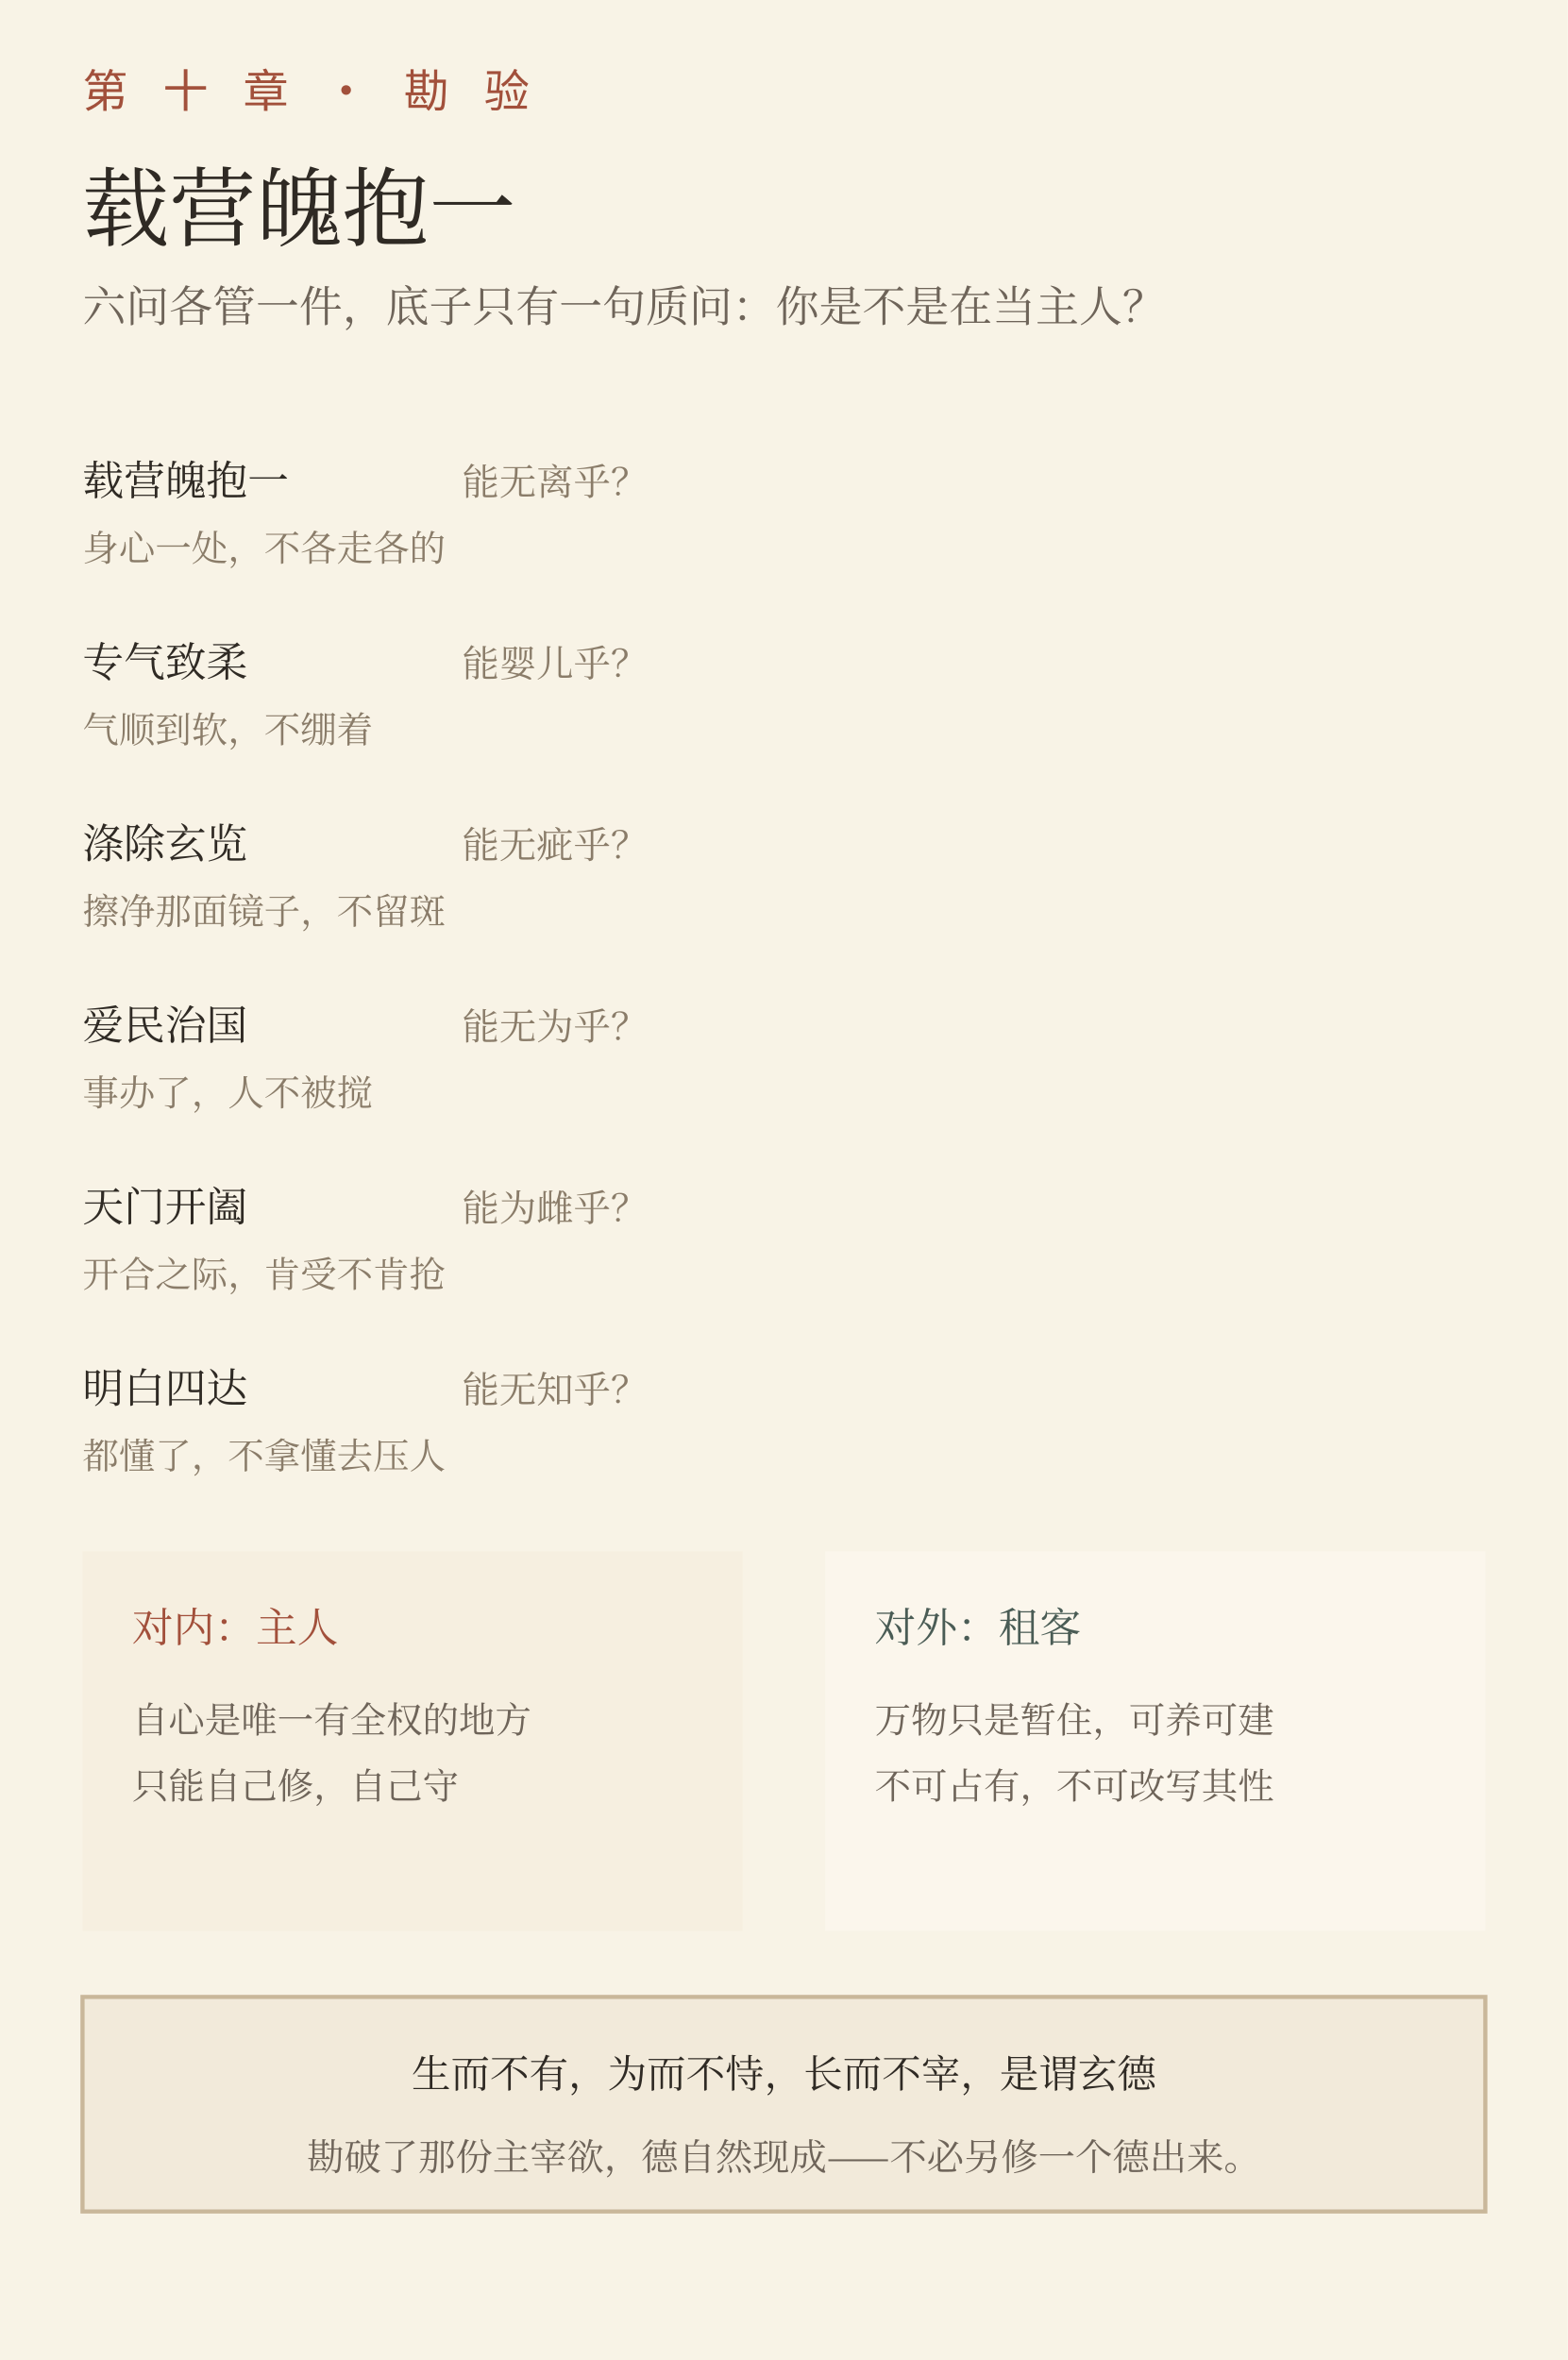
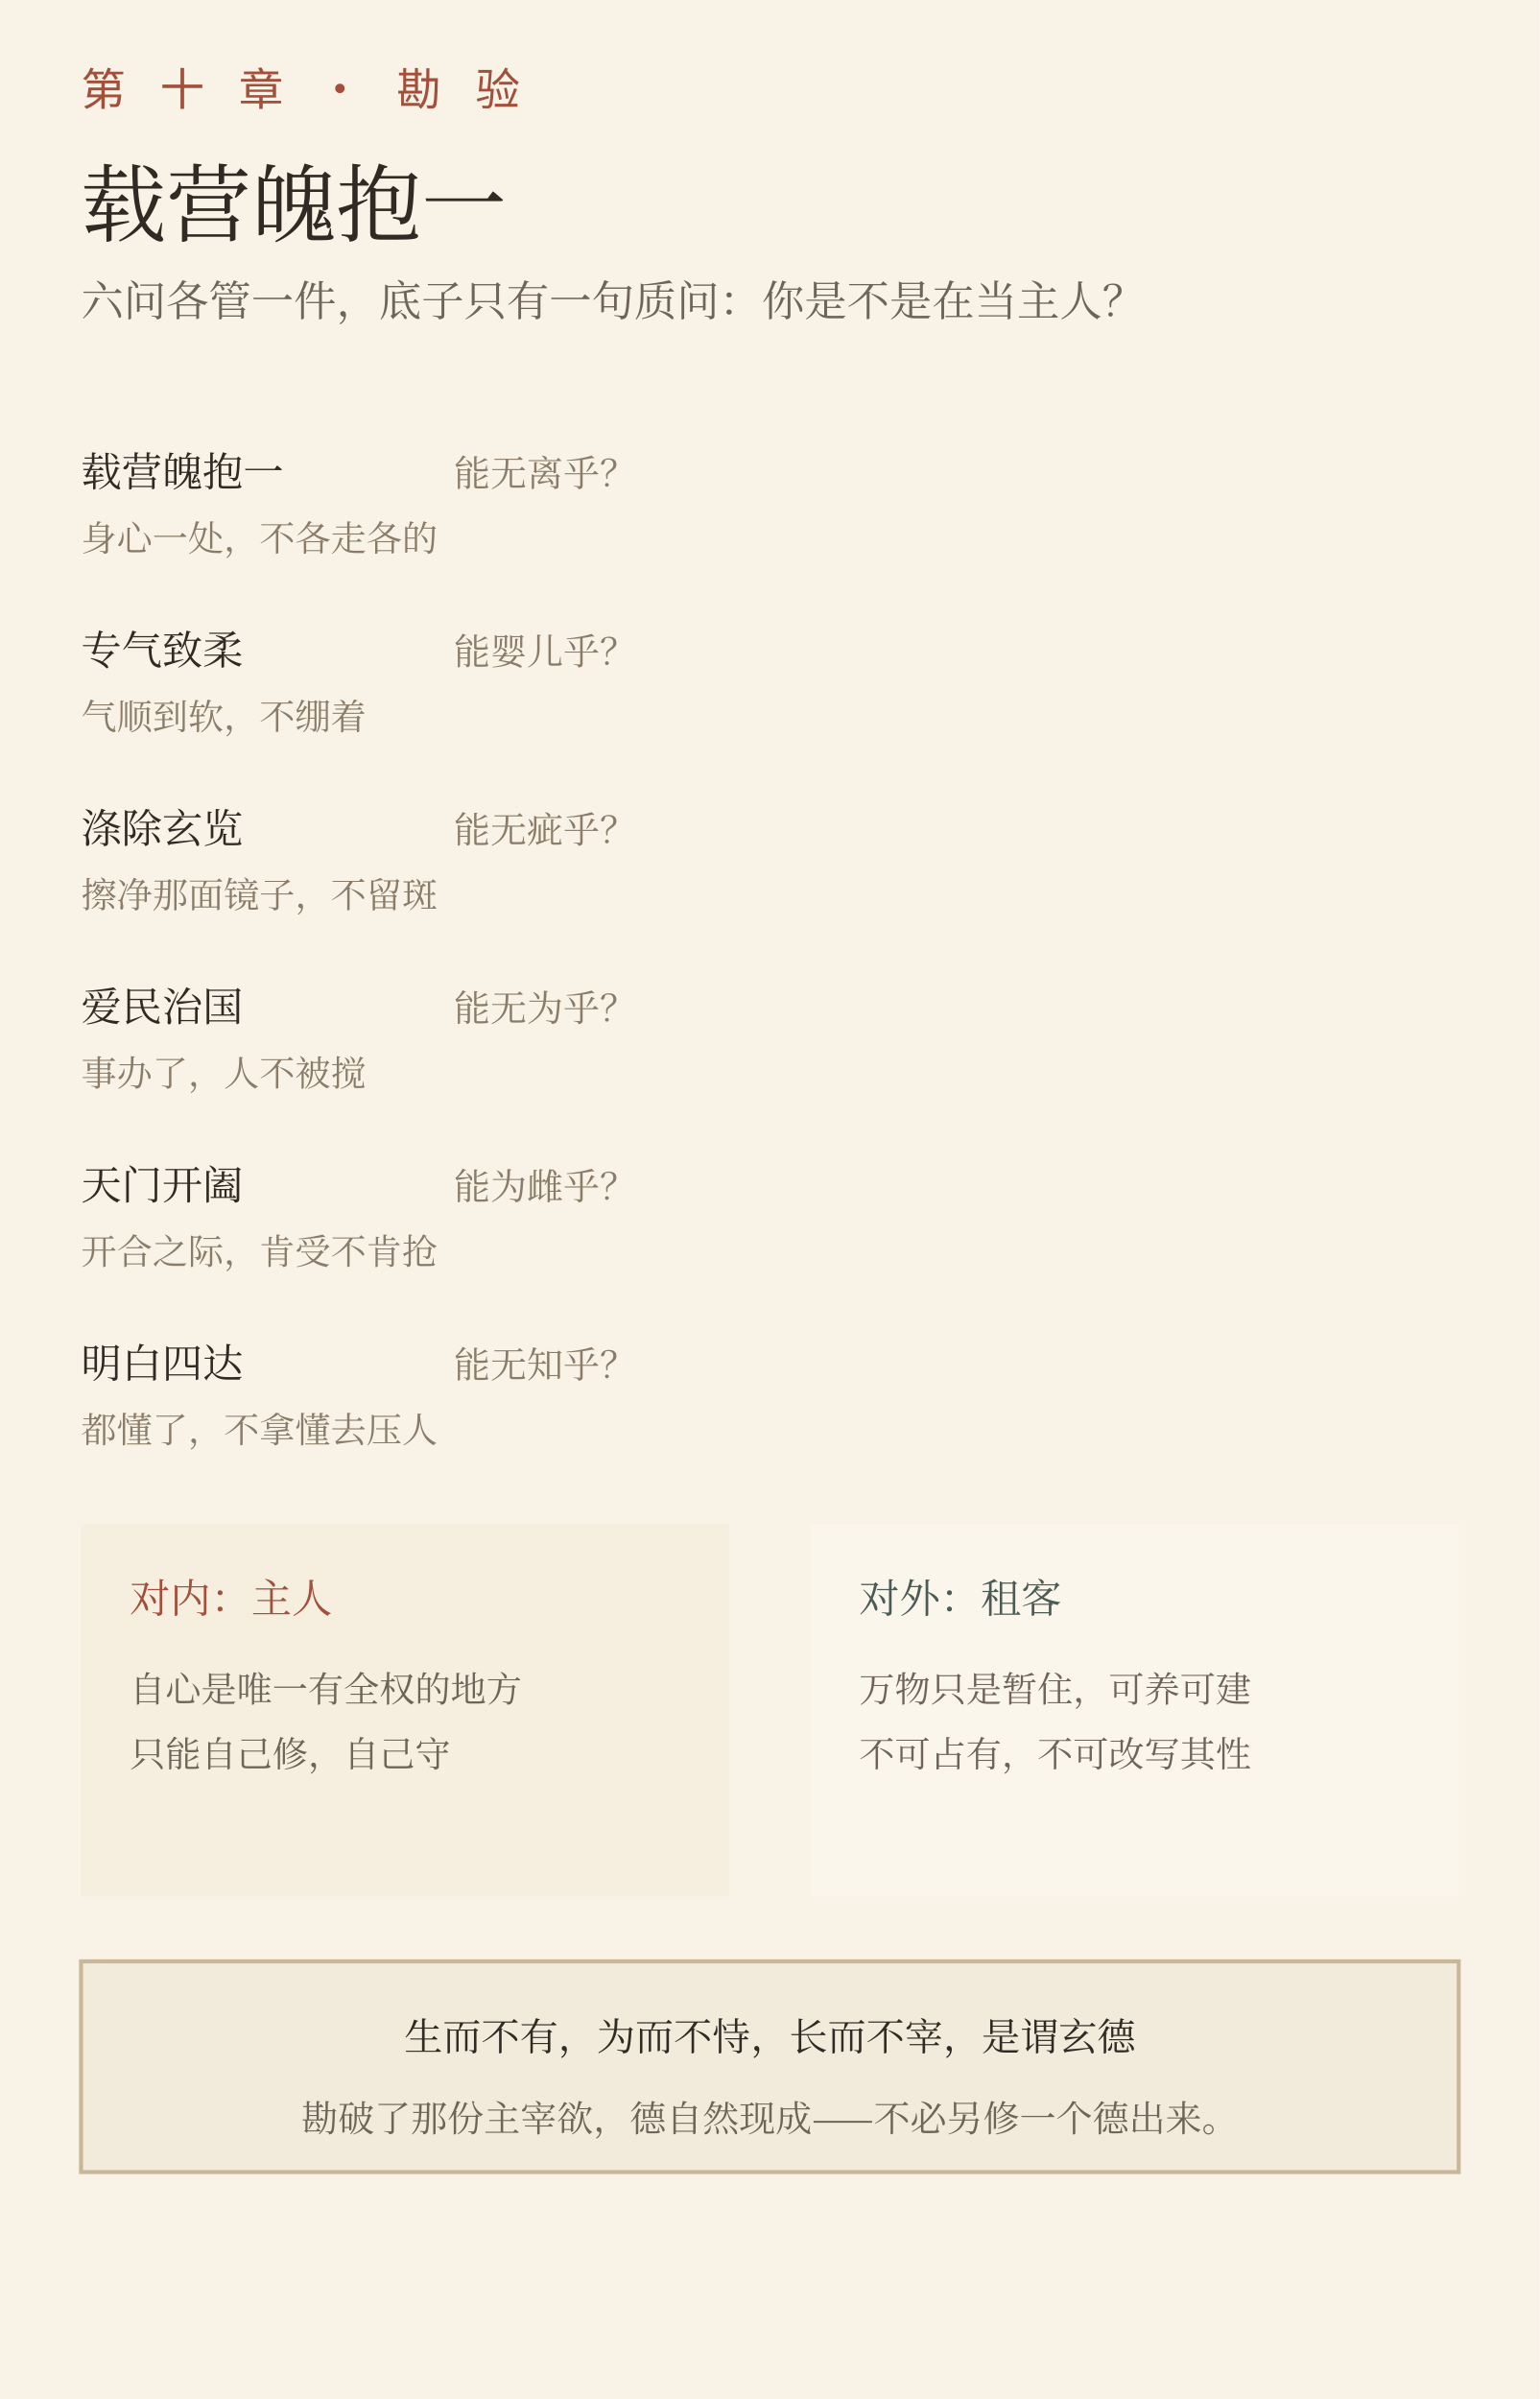
- <svg xmlns="http://www.w3.org/2000/svg" viewBox="0 0 380 572" role="img" aria-label="六问一答：对内做主人，对外做租客" font-family="'Noto Serif CJK SC','Noto Serif SC','Songti SC',serif">
+ <svg xmlns="http://www.w3.org/2000/svg" viewBox="0 0 380 592" role="img" aria-label="六问一答：对内做主人，对外做租客" font-family="'Noto Serif CJK SC','Noto Serif SC','Songti SC',serif">
  <defs>
    <marker id="arr" viewBox="0 0 10 10" refX="9" refY="5" markerWidth="6" markerHeight="6" orient="auto">
      <path d="M0 0 L10 5 L0 10 z" fill="#6E6459" />
    </marker>
    <marker id="arr2" viewBox="0 0 10 10" refX="9" refY="5" markerWidth="6" markerHeight="6" orient="auto">
      <path d="M0 0 L10 5 L0 10 z" fill="#4A5C55" />
    </marker>
    <marker id="arrL" viewBox="0 0 10 10" refX="1" refY="5" markerWidth="6" markerHeight="6" orient="auto">
      <path d="M10 0 L0 5 L10 10 z" fill="#4A5C55" />
    </marker>
    <marker id="arrS" viewBox="0 0 10 10" refX="9" refY="5" markerWidth="6" markerHeight="6" orient="auto">
      <path d="M0 0 L10 5 L0 10 z" fill="#A2503B" />
    </marker>
  </defs>
-   <rect x="0" y="0" width="380" height="572" fill="#F8F3E6" />
+   <rect x="0" y="0" width="380" height="592" fill="#F8F3E6" />
  <text x="20" y="26" font-size="11" fill="#A2503B" font-family="'Noto Sans CJK SC','Noto Sans SC',sans-serif" letter-spacing="3">第 十 章 · 勘 验</text>
  <text x="20" y="58" font-size="21" fill="#2F2A24">载营魄抱一</text>
  <text x="20" y="78" font-size="10.5" fill="#6E6459">六问各管一件，底子只有一句质问：你是不是在当主人？</text>
  <text x="20" y="120" font-size="10" fill="#2F2A24">载营魄抱一</text>
  <text x="112" y="120" font-size="9" fill="#8A7C69">能无离乎？</text>
  <text x="20" y="136" font-size="8.8" fill="#8A7C69">身心一处，不各走各的</text>
  <text x="20" y="164" font-size="10" fill="#2F2A24">专气致柔</text>
  <text x="112" y="164" font-size="9" fill="#8A7C69">能婴儿乎？</text>
  <text x="20" y="180" font-size="8.8" fill="#8A7C69">气顺到软，不绷着</text>
  <text x="20" y="208" font-size="10" fill="#2F2A24">涤除玄览</text>
  <text x="112" y="208" font-size="9" fill="#8A7C69">能无疵乎？</text>
  <text x="20" y="224" font-size="8.8" fill="#8A7C69">擦净那面镜子，不留斑</text>
  <text x="20" y="252" font-size="10" fill="#2F2A24">爱民治国</text>
  <text x="112" y="252" font-size="9" fill="#8A7C69">能无为乎？</text>
  <text x="20" y="268" font-size="8.8" fill="#8A7C69">事办了，人不被搅</text>
  <text x="20" y="296" font-size="10" fill="#2F2A24">天门开阖</text>
  <text x="112" y="296" font-size="9" fill="#8A7C69">能为雌乎？</text>
  <text x="20" y="312" font-size="8.8" fill="#8A7C69">开合之际，肯受不肯抢</text>
  <text x="20" y="340" font-size="10" fill="#2F2A24">明白四达</text>
  <text x="112" y="340" font-size="9" fill="#8A7C69">能无知乎？</text>
  <text x="20" y="356" font-size="8.8" fill="#8A7C69">都懂了，不拿懂去压人</text>
  <rect x="20" y="376" width="160" height="92" fill="#F6EFE0" stroke="{LINE2}" stroke-width="1.0" />
  <rect x="200" y="376" width="160" height="92" fill="#FBF6EC" stroke="{LINE2}" stroke-width="1.0" />
  <text x="32" y="398" font-size="10" fill="#A2503B">对内：主人</text>
  <text x="32" y="420" font-size="8.8" fill="#6E6459">自心是唯一有全权的地方</text>
  <text x="32" y="436" font-size="8.8" fill="#6E6459">只能自己修，自己守</text>
  <text x="212" y="398" font-size="10" fill="#4A5C55">对外：租客</text>
  <text x="212" y="420" font-size="8.8" fill="#6E6459">万物只是暂住，可养可建</text>
  <text x="212" y="436" font-size="8.8" fill="#6E6459">不可占有，不可改写其性</text>
  <rect x="20" y="484" width="340" height="52" fill="#F2EADA" stroke="#C9B79A" stroke-width="1.0" />
  <text x="190" y="506" font-size="9.5" fill="#2F2A24" text-anchor="middle">生而不有，为而不恃，长而不宰，是谓玄德</text>
  <text x="190" y="526" font-size="9" fill="#6E6459" text-anchor="middle">勘破了那份主宰欲，德自然现成——不必另修一个德出来。</text>
</svg>
